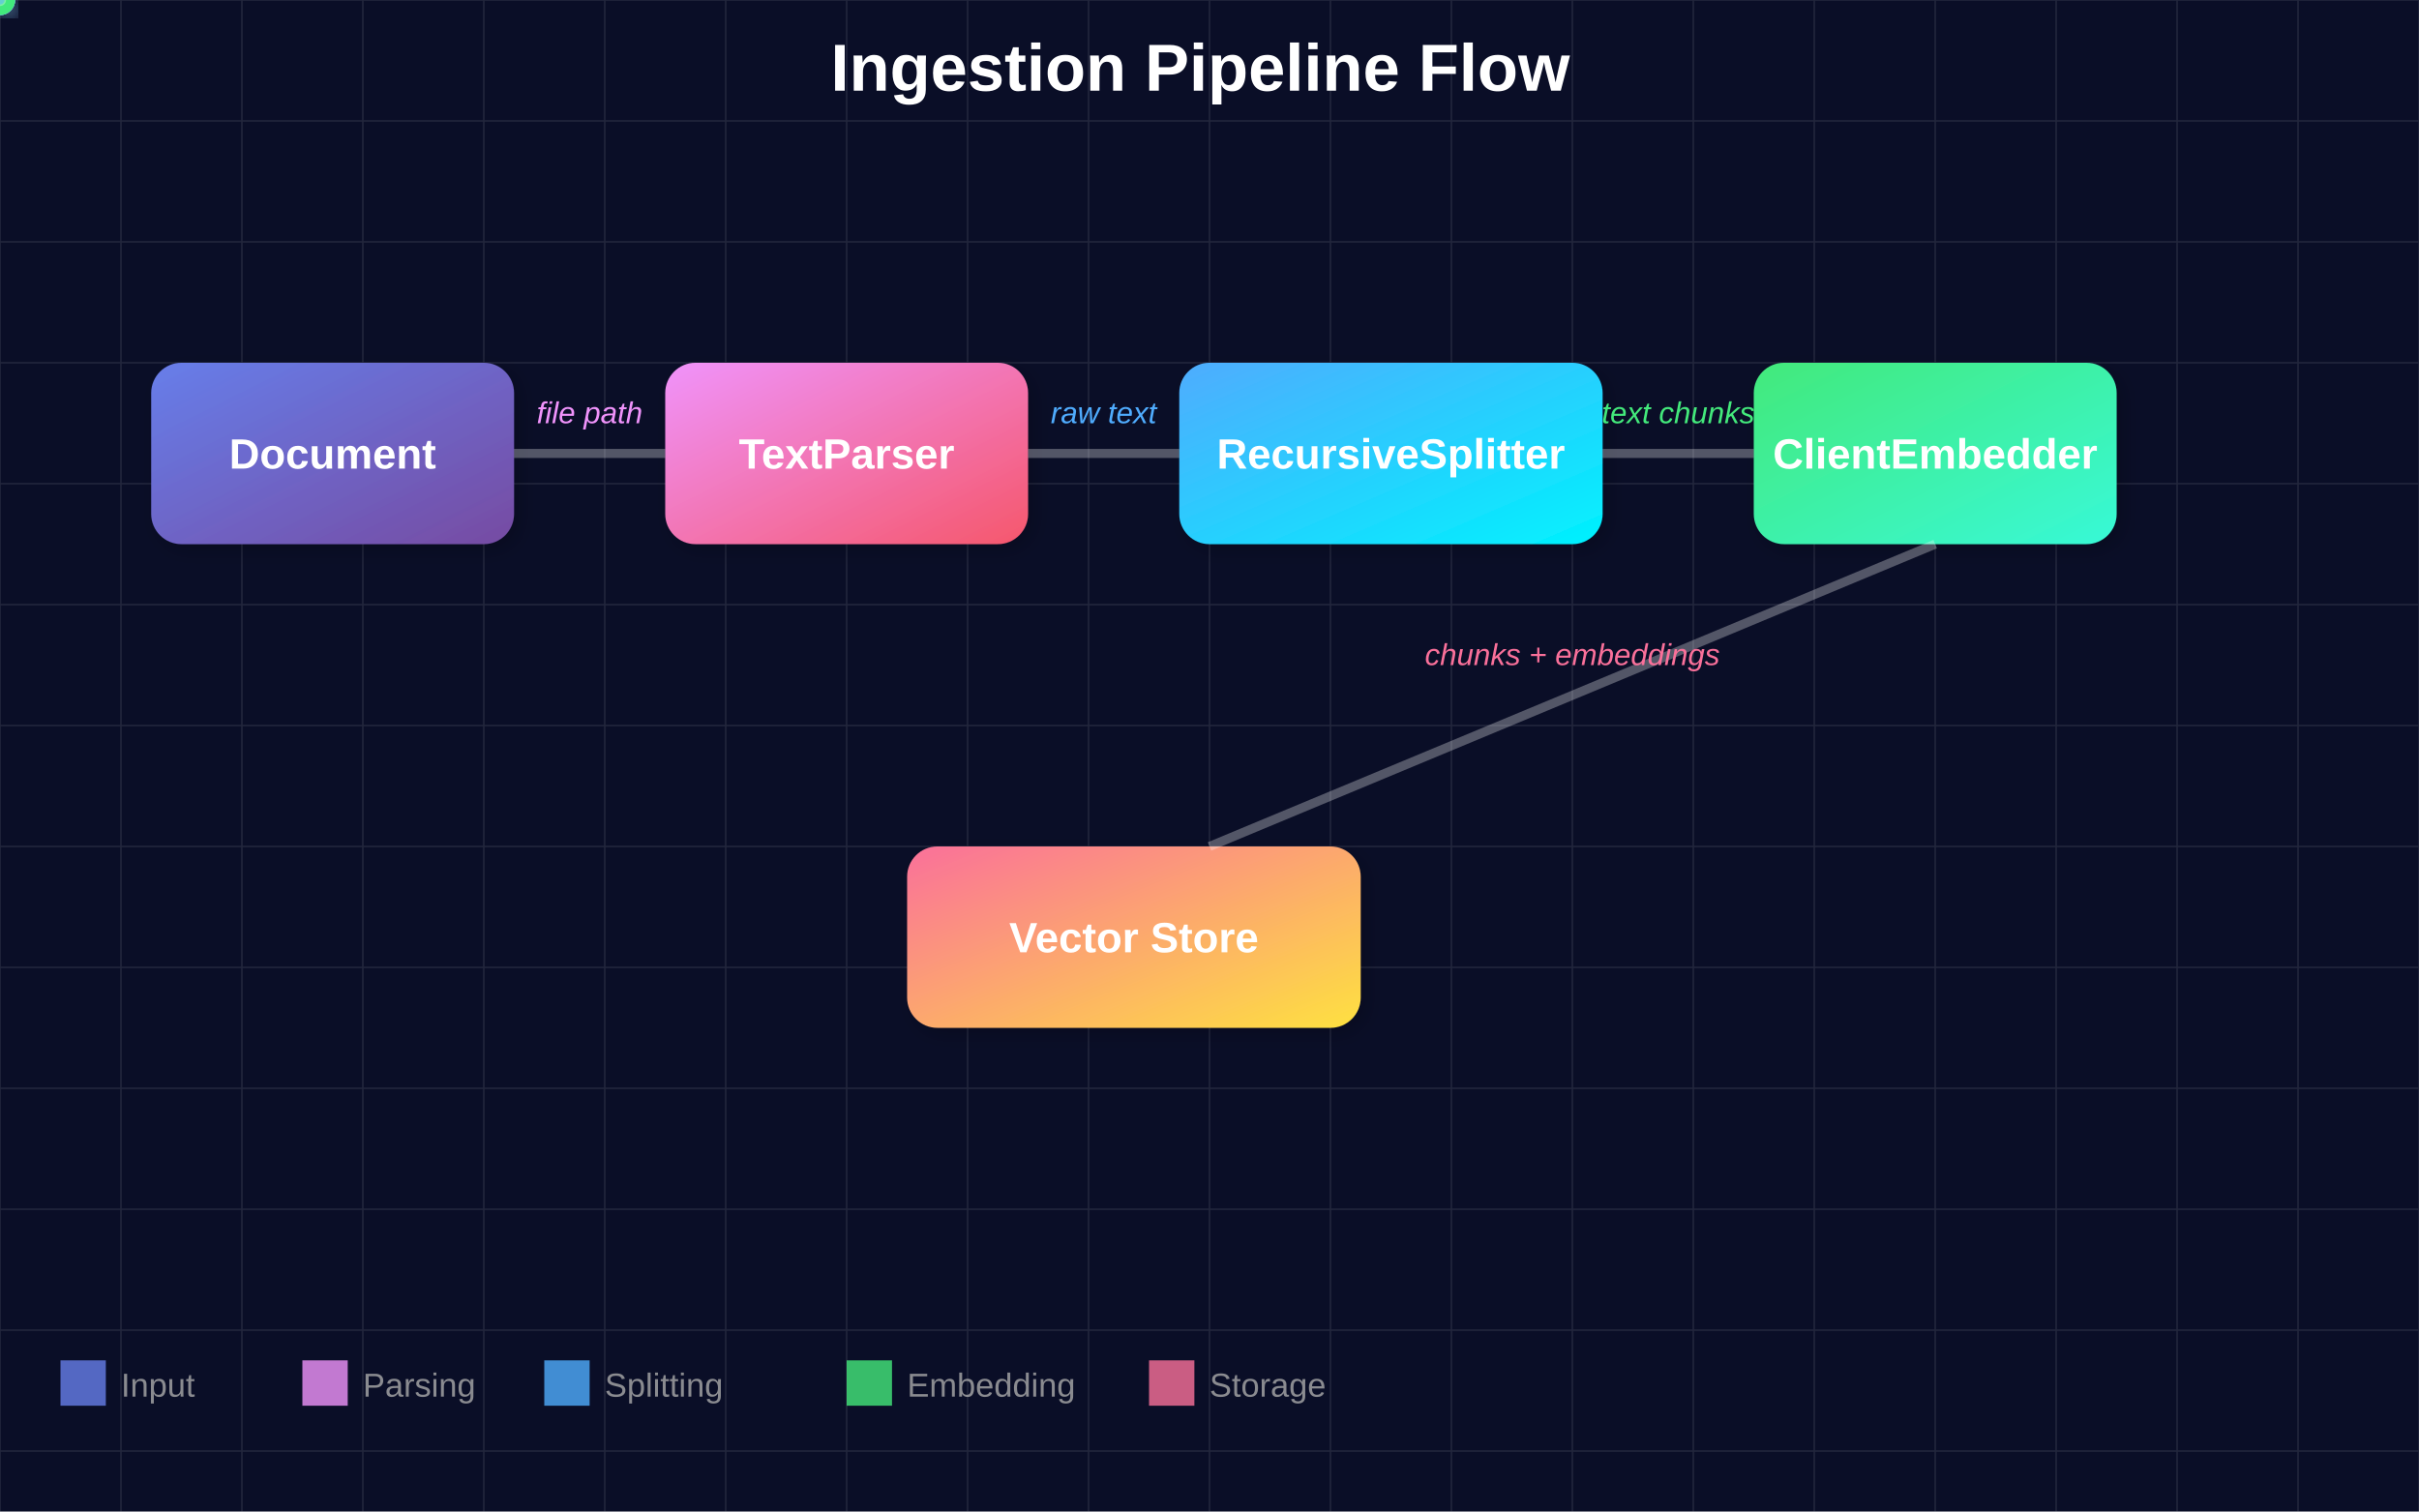
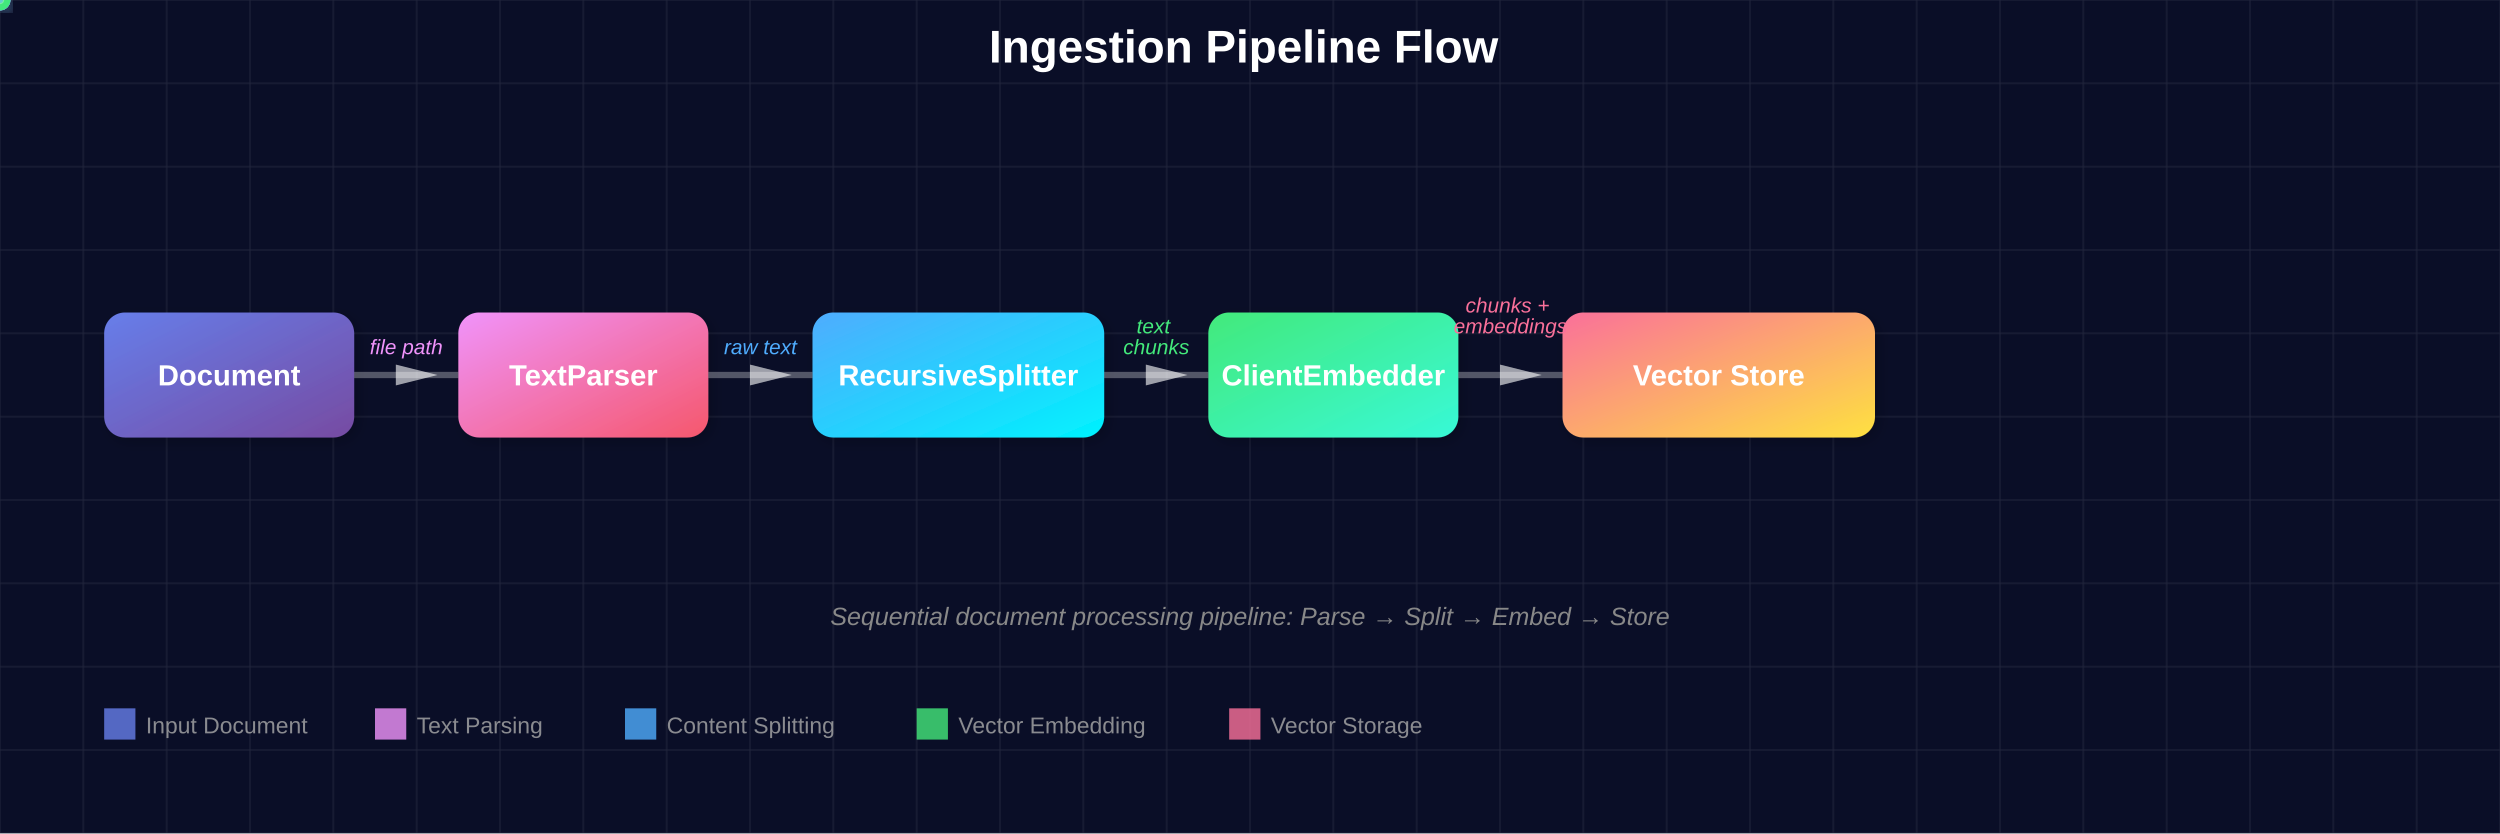
- <svg xmlns="http://www.w3.org/2000/svg" viewBox="0 0 800 500">
+ <svg xmlns="http://www.w3.org/2000/svg" viewBox="0 0 1200 400">
  <defs>
    <linearGradient id="docGrad" x1="0%" y1="0%" x2="100%" y2="100%">
      <stop offset="0%" style="stop-color:#667eea;stop-opacity:1" />
      <stop offset="100%" style="stop-color:#764ba2;stop-opacity:1" />
    </linearGradient>
    <linearGradient id="parserGrad" x1="0%" y1="0%" x2="100%" y2="100%">
      <stop offset="0%" style="stop-color:#f093fb;stop-opacity:1" />
      <stop offset="100%" style="stop-color:#f5576c;stop-opacity:1" />
    </linearGradient>
    <linearGradient id="splitterGrad" x1="0%" y1="0%" x2="100%" y2="100%">
      <stop offset="0%" style="stop-color:#4facfe;stop-opacity:1" />
      <stop offset="100%" style="stop-color:#00f2fe;stop-opacity:1" />
    </linearGradient>
    <linearGradient id="embedderGrad" x1="0%" y1="0%" x2="100%" y2="100%">
      <stop offset="0%" style="stop-color:#43e97b;stop-opacity:1" />
      <stop offset="100%" style="stop-color:#38f9d7;stop-opacity:1" />
    </linearGradient>
    <linearGradient id="storeGrad" x1="0%" y1="0%" x2="100%" y2="100%">
      <stop offset="0%" style="stop-color:#fa709a;stop-opacity:1" />
      <stop offset="100%" style="stop-color:#fee140;stop-opacity:1" />
    </linearGradient>
    <filter id="glow">
      <feGaussianBlur stdDeviation="4" result="coloredBlur" />
      <feMerge>
        <feMergeNode in="coloredBlur" />
        <feMergeNode in="SourceGraphic" />
      </feMerge>
    </filter>
    <filter id="shadow" x="-50%" y="-50%" width="200%" height="200%">
      <feDropShadow dx="2" dy="2" stdDeviation="3" flood-color="#000" flood-opacity="0.2" />
    </filter>
  </defs>
-   <rect width="800" height="500" fill="#0a0e27">
+   <rect width="1200" height="400" fill="#0a0e27">
    <animate attributeName="fill" values="#0a0e27;#1a1e37;#0a0e27" dur="6s" repeatCount="indefinite" />
  </rect>
  <pattern id="grid" x="0" y="0" width="40" height="40" patternUnits="userSpaceOnUse">
    <rect x="0" y="0" width="40" height="40" fill="none" stroke="#ffffff" stroke-width="0.5" opacity="0.1" />
  </pattern>
-   <rect width="800" height="500" fill="url(#grid)" />
-   <text x="400" y="30" text-anchor="middle" font-family="'Segoe UI', Arial, sans-serif" font-size="22" font-weight="bold" fill="#fff">
+   <rect width="1200" height="400" fill="url(#grid)" />
+   <text x="600" y="30" text-anchor="middle" font-family="'Segoe UI', Arial, sans-serif" font-size="22" font-weight="bold" fill="#fff">
    Ingestion Pipeline Flow
    <animate attributeName="fill" values="#fff;#4facfe;#f093fb;#fff" dur="4s" repeatCount="indefinite" />
  </text>
  <g id="document">
-     <rect x="50" y="120" width="120" height="60" rx="10" fill="url(#docGrad)" filter="url(#shadow)" />
-     <text x="110" y="155" text-anchor="middle" font-family="Arial" font-size="14" font-weight="bold" fill="white">
+     <rect x="50" y="150" width="120" height="60" rx="10" fill="url(#docGrad)" filter="url(#shadow)" />
+     <text x="110" y="185" text-anchor="middle" font-family="Arial" font-size="14" font-weight="bold" fill="white">
      Document
    </text>
  </g>
  <g id="parser">
-     <rect x="220" y="120" width="120" height="60" rx="10" fill="url(#parserGrad)" filter="url(#shadow)">
+     <rect x="220" y="150" width="120" height="60" rx="10" fill="url(#parserGrad)" filter="url(#shadow)">
      <animate attributeName="opacity" values="0.7;1;0.7" dur="2s" begin="0.5s" repeatCount="indefinite" />
    </rect>
-     <text x="280" y="155" text-anchor="middle" font-family="Arial" font-size="14" font-weight="bold" fill="white">
+     <text x="280" y="185" text-anchor="middle" font-family="Arial" font-size="14" font-weight="bold" fill="white">
      TextParser
    </text>
  </g>
  <g id="splitter">
-     <rect x="390" y="120" width="140" height="60" rx="10" fill="url(#splitterGrad)" filter="url(#shadow)">
+     <rect x="390" y="150" width="140" height="60" rx="10" fill="url(#splitterGrad)" filter="url(#shadow)">
      <animate attributeName="opacity" values="0.7;1;0.7" dur="2s" begin="1s" repeatCount="indefinite" />
    </rect>
-     <text x="460" y="155" text-anchor="middle" font-family="Arial" font-size="14" font-weight="bold" fill="white">
+     <text x="460" y="185" text-anchor="middle" font-family="Arial" font-size="14" font-weight="bold" fill="white">
      RecursiveSplitter
    </text>
  </g>
  <g id="embedder">
-     <rect x="580" y="120" width="120" height="60" rx="10" fill="url(#embedderGrad)" filter="url(#shadow)">
+     <rect x="580" y="150" width="120" height="60" rx="10" fill="url(#embedderGrad)" filter="url(#shadow)">
      <animate attributeName="opacity" values="0.7;1;0.7" dur="2s" begin="1.5s" repeatCount="indefinite" />
    </rect>
-     <text x="640" y="155" text-anchor="middle" font-family="Arial" font-size="14" font-weight="bold" fill="white">
+     <text x="640" y="185" text-anchor="middle" font-family="Arial" font-size="14" font-weight="bold" fill="white">
      ClientEmbedder
    </text>
  </g>
  <g id="store">
-     <rect x="300" y="280" width="150" height="60" rx="10" fill="url(#storeGrad)" filter="url(#shadow)">
+     <rect x="750" y="150" width="150" height="60" rx="10" fill="url(#storeGrad)" filter="url(#shadow)">
      <animate attributeName="opacity" values="0.7;1;0.7" dur="2s" begin="2s" repeatCount="indefinite" />
    </rect>
-     <text x="375" y="315" text-anchor="middle" font-family="Arial" font-size="14" font-weight="bold" fill="white">
+     <text x="825" y="185" text-anchor="middle" font-family="Arial" font-size="14" font-weight="bold" fill="white">
      Vector Store
    </text>
  </g>
-   <line x1="170" y1="150" x2="220" y2="150" stroke="#fff" stroke-width="3" opacity="0.3" />
-   <text x="195" y="140" text-anchor="middle" font-family="Arial" font-size="10" fill="#f093fb" font-style="italic">
+   <line x1="170" y1="180" x2="220" y2="180" stroke="#fff" stroke-width="3" opacity="0.3" />
+   <text x="195" y="170" text-anchor="middle" font-family="Arial" font-size="10" fill="#f093fb" font-style="italic">
    file path
  </text>
  <circle r="5" fill="#667eea" filter="url(#glow)">
    <animateMotion dur="0.8s" repeatCount="indefinite">
      <mpath href="#path1" />
    </animateMotion>
  </circle>
-   <path id="path1" d="M170,150 L220,150" fill="none" />
-   <line x1="340" y1="150" x2="390" y2="150" stroke="#fff" stroke-width="3" opacity="0.3" />
-   <text x="365" y="140" text-anchor="middle" font-family="Arial" font-size="10" fill="#4facfe" font-style="italic">
+   <path id="path1" d="M170,180 L220,180" fill="none" />
+   <line x1="340" y1="180" x2="390" y2="180" stroke="#fff" stroke-width="3" opacity="0.3" />
+   <text x="365" y="170" text-anchor="middle" font-family="Arial" font-size="10" fill="#4facfe" font-style="italic">
    raw text
  </text>
  <circle r="5" fill="#f093fb" filter="url(#glow)">
    <animateMotion dur="0.8s" begin="0.5s" repeatCount="indefinite">
      <mpath href="#path2" />
    </animateMotion>
  </circle>
-   <path id="path2" d="M340,150 L390,150" fill="none" />
-   <line x1="530" y1="150" x2="580" y2="150" stroke="#fff" stroke-width="3" opacity="0.3" />
-   <text x="555" y="140" text-anchor="middle" font-family="Arial" font-size="10" fill="#43e97b" font-style="italic">
-     text chunks
+   <path id="path2" d="M340,180 L390,180" fill="none" />
+   <line x1="530" y1="180" x2="580" y2="180" stroke="#fff" stroke-width="3" opacity="0.3" />
+   <text x="555" y="165" text-anchor="middle" font-family="Arial" font-size="10" fill="#43e97b" font-style="italic">
+     <tspan x="555" dy="-5">text</tspan>
+     <tspan x="555" dy="10">chunks</tspan>
  </text>
  <circle r="5" fill="#4facfe" filter="url(#glow)">
    <animateMotion dur="0.8s" begin="1s" repeatCount="indefinite">
      <mpath href="#path3" />
    </animateMotion>
  </circle>
-   <path id="path3" d="M530,150 L580,150" fill="none" />
-   <line x1="640" y1="180" x2="400" y2="280" stroke="#fff" stroke-width="3" opacity="0.3" />
-   <text x="520" y="220" text-anchor="middle" font-family="Arial" font-size="10" fill="#fa709a" font-style="italic">
-     chunks + embeddings
+   <path id="path3" d="M530,180 L580,180" fill="none" />
+   <line x1="700" y1="180" x2="750" y2="180" stroke="#fff" stroke-width="3" opacity="0.3" />
+   <text x="725" y="160" text-anchor="middle" font-family="Arial" font-size="10" fill="#fa709a" font-style="italic">
+     <tspan x="725" dy="-10">chunks +</tspan>
+     <tspan x="725" dy="10">embeddings</tspan>
  </text>
  <circle r="5" fill="#43e97b" filter="url(#glow)">
-     <animateMotion dur="1s" begin="1.5s" repeatCount="indefinite">
+     <animateMotion dur="0.8s" begin="1.5s" repeatCount="indefinite">
      <mpath href="#path4" />
    </animateMotion>
  </circle>
-   <path id="path4" d="M640,180 L400,280" fill="none" />
+   <path id="path4" d="M700,180 L750,180" fill="none" />
  <g id="status-indicators">
-     <circle cx="110" cy="150" r="65" fill="none" stroke="#667eea" stroke-width="2" opacity="0">
-       <animate attributeName="r" values="65;75;65" dur="2s" repeatCount="indefinite" />
+     <circle cx="110" cy="180" r="70" fill="none" stroke="#667eea" stroke-width="2" opacity="0">
+       <animate attributeName="r" values="70;80;70" dur="2s" repeatCount="indefinite" />
      <animate attributeName="opacity" values="0;0.5;0" dur="2s" repeatCount="indefinite" />
    </circle>
-     <circle cx="280" cy="150" r="70" fill="none" stroke="#f093fb" stroke-width="2" opacity="0">
+     <circle cx="280" cy="180" r="70" fill="none" stroke="#f093fb" stroke-width="2" opacity="0">
      <animate attributeName="r" values="70;80;70" dur="2s" begin="0.5s" repeatCount="indefinite" />
      <animate attributeName="opacity" values="0;0.5;0" dur="2s" begin="0.5s" repeatCount="indefinite" />
    </circle>
-     <circle cx="460" cy="150" r="80" fill="none" stroke="#4facfe" stroke-width="2" opacity="0">
+     <circle cx="460" cy="180" r="80" fill="none" stroke="#4facfe" stroke-width="2" opacity="0">
      <animate attributeName="r" values="80;90;80" dur="2s" begin="1s" repeatCount="indefinite" />
      <animate attributeName="opacity" values="0;0.5;0" dur="2s" begin="1s" repeatCount="indefinite" />
    </circle>
-     <circle cx="640" cy="150" r="70" fill="none" stroke="#43e97b" stroke-width="2" opacity="0">
+     <circle cx="640" cy="180" r="70" fill="none" stroke="#43e97b" stroke-width="2" opacity="0">
      <animate attributeName="r" values="70;80;70" dur="2s" begin="1.5s" repeatCount="indefinite" />
      <animate attributeName="opacity" values="0;0.5;0" dur="2s" begin="1.5s" repeatCount="indefinite" />
    </circle>
-     <circle cx="375" cy="310" r="85" fill="none" stroke="#fa709a" stroke-width="2" opacity="0">
+     <circle cx="825" cy="180" r="85" fill="none" stroke="#fa709a" stroke-width="2" opacity="0">
      <animate attributeName="r" values="85;95;85" dur="2s" begin="2s" repeatCount="indefinite" />
      <animate attributeName="opacity" values="0;0.5;0" dur="2s" begin="2s" repeatCount="indefinite" />
    </circle>
  </g>
  <g id="particles">
    <circle r="2" fill="#fff" opacity="0.3">
      <animateMotion dur="15s" repeatCount="indefinite">
        <mpath href="#particlePath" />
      </animateMotion>
    </circle>
    <circle r="1.5" fill="#4facfe" opacity="0.5">
      <animateMotion dur="12s" repeatCount="indefinite">
        <mpath href="#particlePath2" />
      </animateMotion>
    </circle>
  </g>
-   <path id="particlePath" d="M100,80 Q400,50 700,80 Q400,400 100,80" fill="none" />
-   <path id="particlePath2" d="M700,400 Q400,450 100,400 Q400,100 700,400" fill="none" />
+   <path id="particlePath" d="M100,80 Q600,50 1100,80 Q600,320 100,80" fill="none" />
+   <path id="particlePath2" d="M1100,320 Q600,350 100,320 Q600,100 1100,320" fill="none" />
+   <g id="flow-indicators">
+     <polygon points="190,175 210,180 190,185" fill="#fff" opacity="0.6">
+       <animate attributeName="opacity" values="0.6;1;0.6" dur="1s" repeatCount="indefinite" />
+     </polygon>
+     <polygon points="360,175 380,180 360,185" fill="#fff" opacity="0.6">
+       <animate attributeName="opacity" values="0.6;1;0.6" dur="1s" begin="0.5s" repeatCount="indefinite" />
+     </polygon>
+     <polygon points="550,175 570,180 550,185" fill="#fff" opacity="0.6">
+       <animate attributeName="opacity" values="0.6;1;0.6" dur="1s" begin="1s" repeatCount="indefinite" />
+     </polygon>
+     <polygon points="720,175 740,180 720,185" fill="#fff" opacity="0.6">
+       <animate attributeName="opacity" values="0.6;1;0.6" dur="1s" begin="1.5s" repeatCount="indefinite" />
+     </polygon>
+   </g>
  <g id="legend" opacity="0.8">
-     <rect x="20" y="450" width="15" height="15" fill="#667eea" />
-     <text x="40" y="462" font-family="Arial" font-size="11" fill="#aaa">Input</text>
-     <rect x="100" y="450" width="15" height="15" fill="#f093fb" />
-     <text x="120" y="462" font-family="Arial" font-size="11" fill="#aaa">Parsing</text>
-     <rect x="180" y="450" width="15" height="15" fill="#4facfe" />
-     <text x="200" y="462" font-family="Arial" font-size="11" fill="#aaa">Splitting</text>
-     <rect x="280" y="450" width="15" height="15" fill="#43e97b" />
-     <text x="300" y="462" font-family="Arial" font-size="11" fill="#aaa">Embedding</text>
-     <rect x="380" y="450" width="15" height="15" fill="#fa709a" />
-     <text x="400" y="462" font-family="Arial" font-size="11" fill="#aaa">Storage</text>
+     <rect x="50" y="340" width="15" height="15" fill="#667eea" />
+     <text x="70" y="352" font-family="Arial" font-size="11" fill="#aaa">Input Document</text>
+     <rect x="180" y="340" width="15" height="15" fill="#f093fb" />
+     <text x="200" y="352" font-family="Arial" font-size="11" fill="#aaa">Text Parsing</text>
+     <rect x="300" y="340" width="15" height="15" fill="#4facfe" />
+     <text x="320" y="352" font-family="Arial" font-size="11" fill="#aaa">Content Splitting</text>
+     <rect x="440" y="340" width="15" height="15" fill="#43e97b" />
+     <text x="460" y="352" font-family="Arial" font-size="11" fill="#aaa">Vector Embedding</text>
+     <rect x="590" y="340" width="15" height="15" fill="#fa709a" />
+     <text x="610" y="352" font-family="Arial" font-size="11" fill="#aaa">Vector Storage</text>
  </g>
+   <text x="600" y="300" text-anchor="middle" font-family="Arial" font-size="12" fill="#888" font-style="italic">
+     Sequential document processing pipeline: Parse → Split → Embed → Store
+   </text>
</svg>
